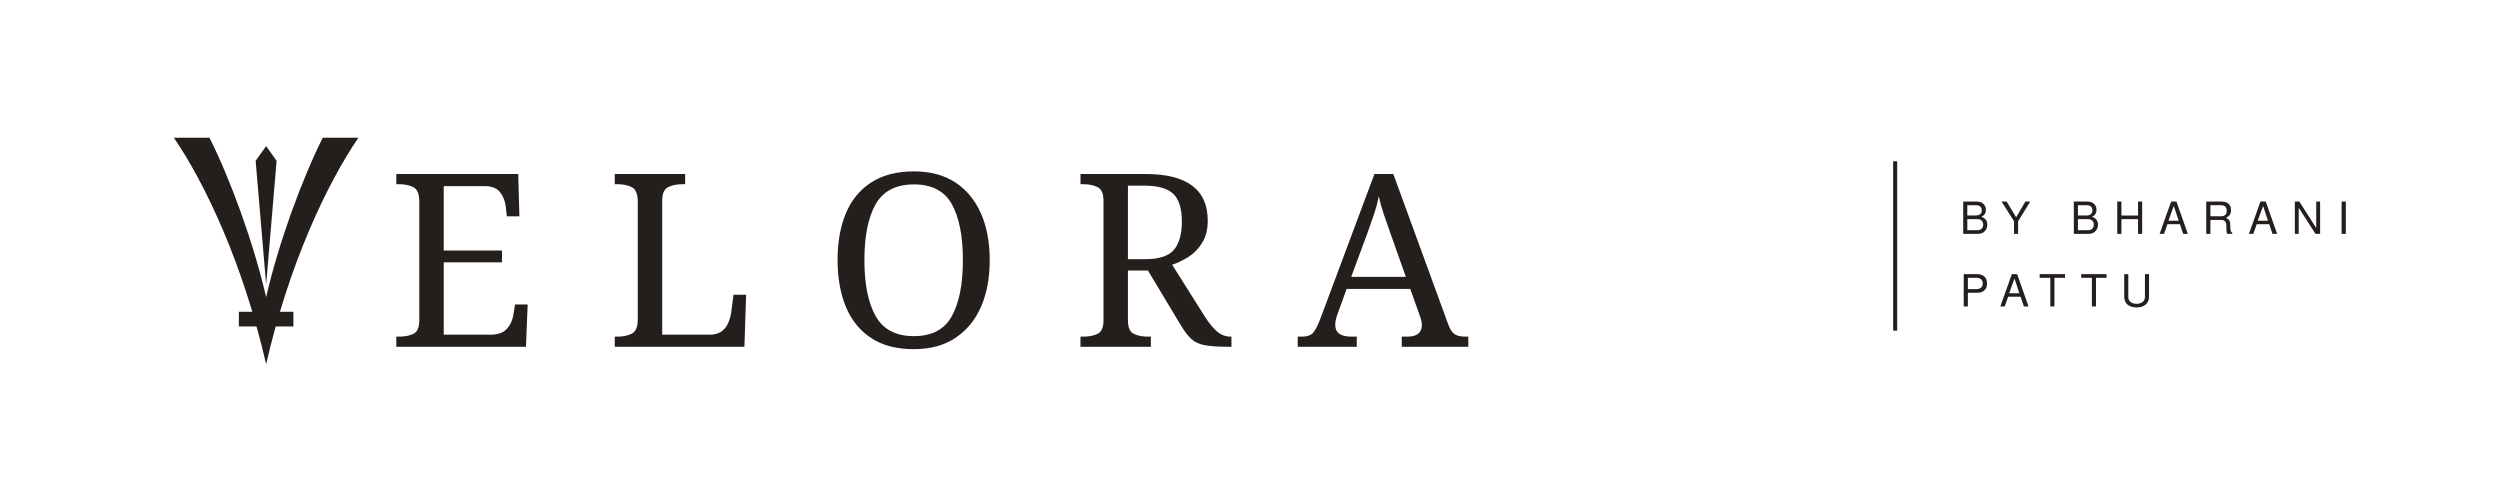
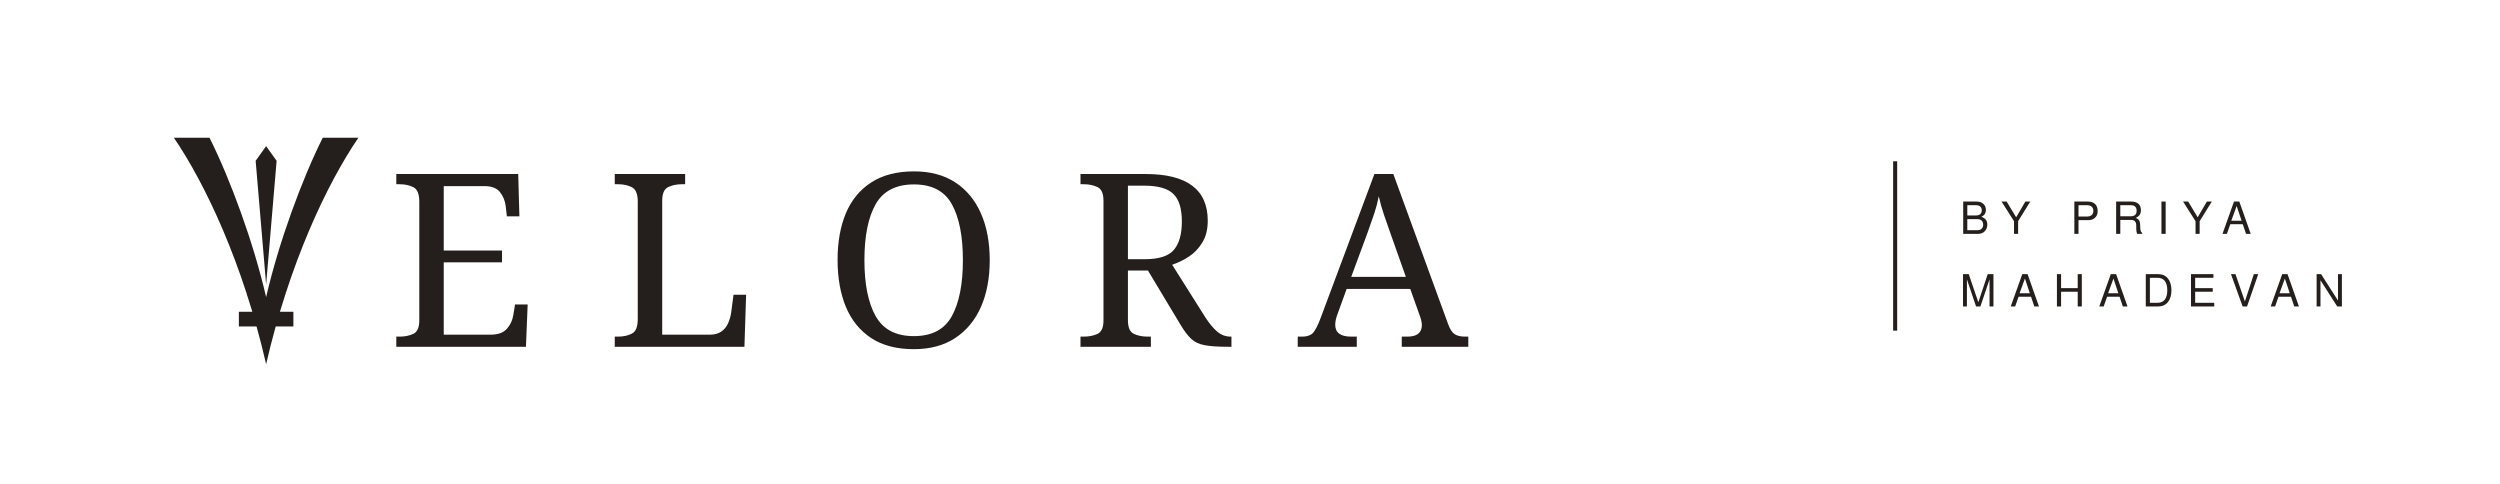
<svg xmlns="http://www.w3.org/2000/svg" viewBox="0 0 620 120" width="620" height="120">
  <g transform="translate(40,30) scale(0.52)">
    <path d="M6 8 C 21 30 39 68 50 116 C 61 68 79 30 94 8 L 77 8 C 67 28 56 58 50 84 C 44 58 33 28 23 8 Z" fill="#241F1C" />
    <path d="M50 12 L55 19 L50 78 L45 19 Z" fill="#241F1C" />
    <path d="M37 91 L63 91 L63 98 L37 98 Z" fill="#241F1C" />
  </g>
  <text x="96" y="86" font-family="Bodoni Moda, Didot, serif" font-size="60" letter-spacing="16.8" fill="#241F1C">ELORA</text>
  <line x1="470" y1="40" x2="470" y2="82" stroke="#241F1C" stroke-width="1" />
-   <text x="486" y="58" font-family="Archivo, Helvetica, sans-serif" font-size="11" letter-spacing="3.4" fill="#241F1C">BY BHARANI</text>
-   <text x="486" y="76" font-family="Archivo, Helvetica, sans-serif" font-size="11" letter-spacing="3.4" fill="#241F1C">PATTU</text>
+   <text x="486" y="58" font-family="Archivo, Helvetica, sans-serif" font-size="11" letter-spacing="3.4" fill="#241F1C">BY PRIYA</text>
+   <text x="486" y="76" font-family="Archivo, Helvetica, sans-serif" font-size="11" letter-spacing="3.4" fill="#241F1C">MAHADEVAN</text>
</svg>
